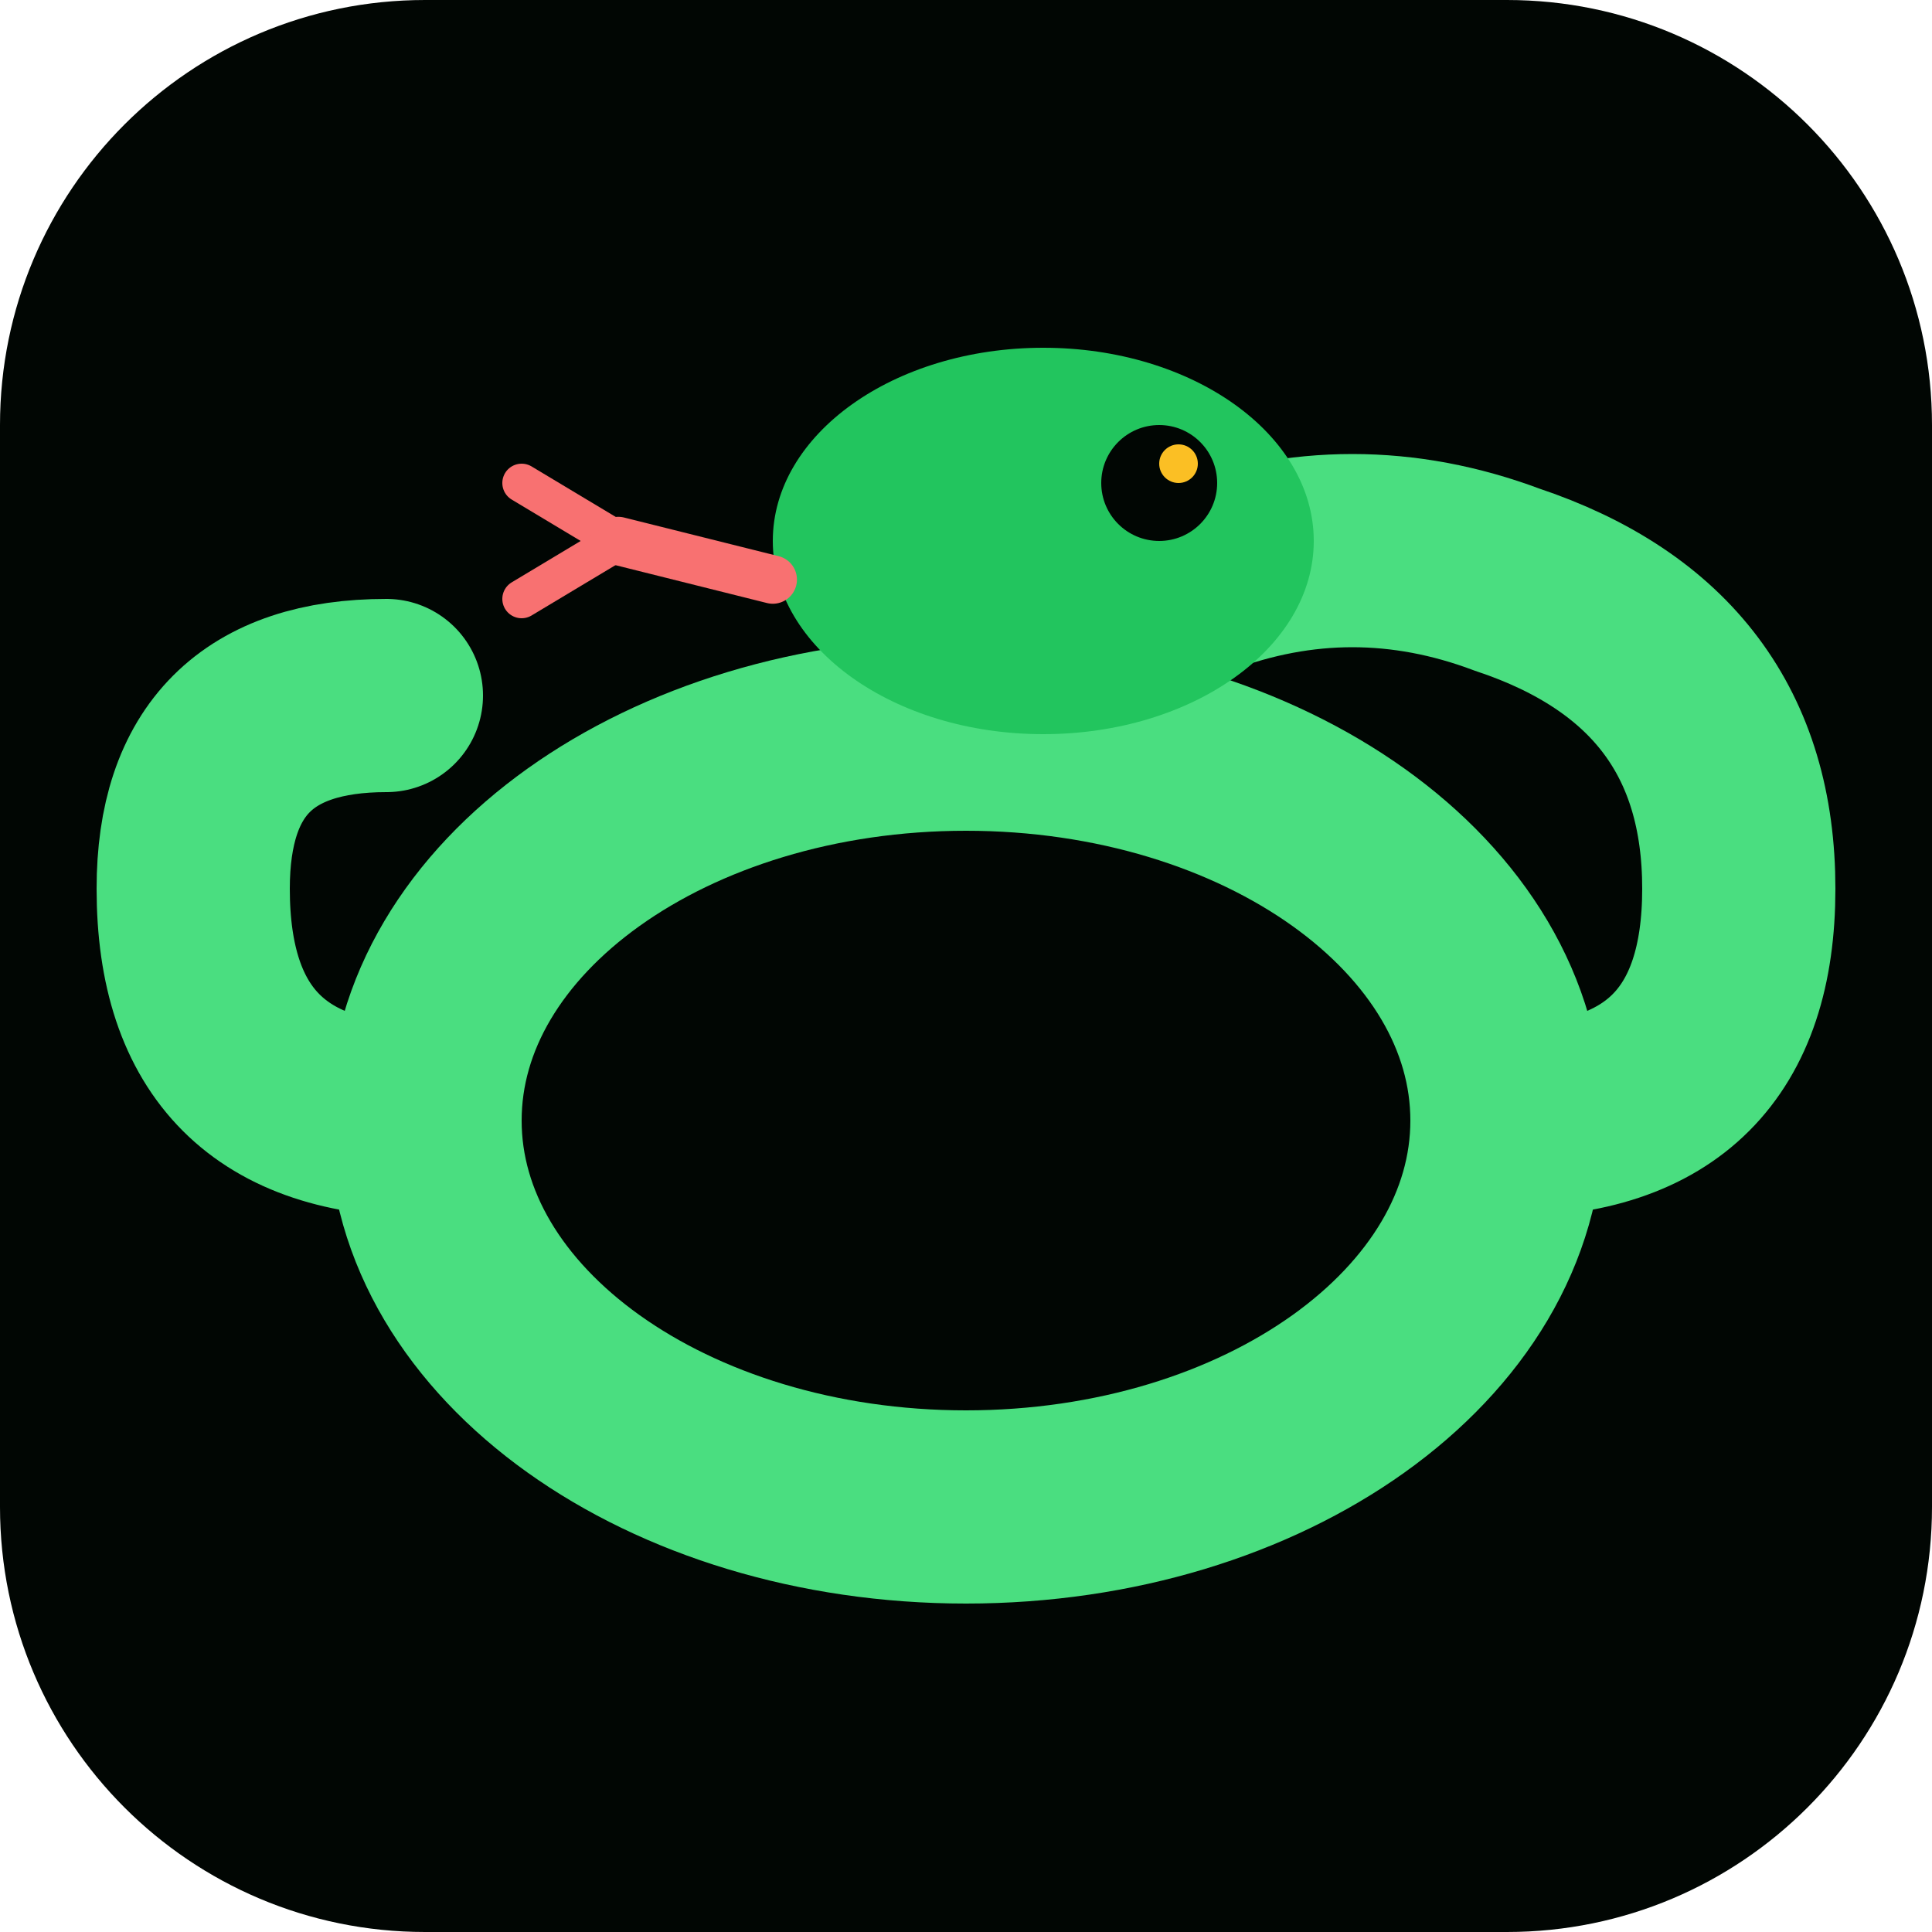
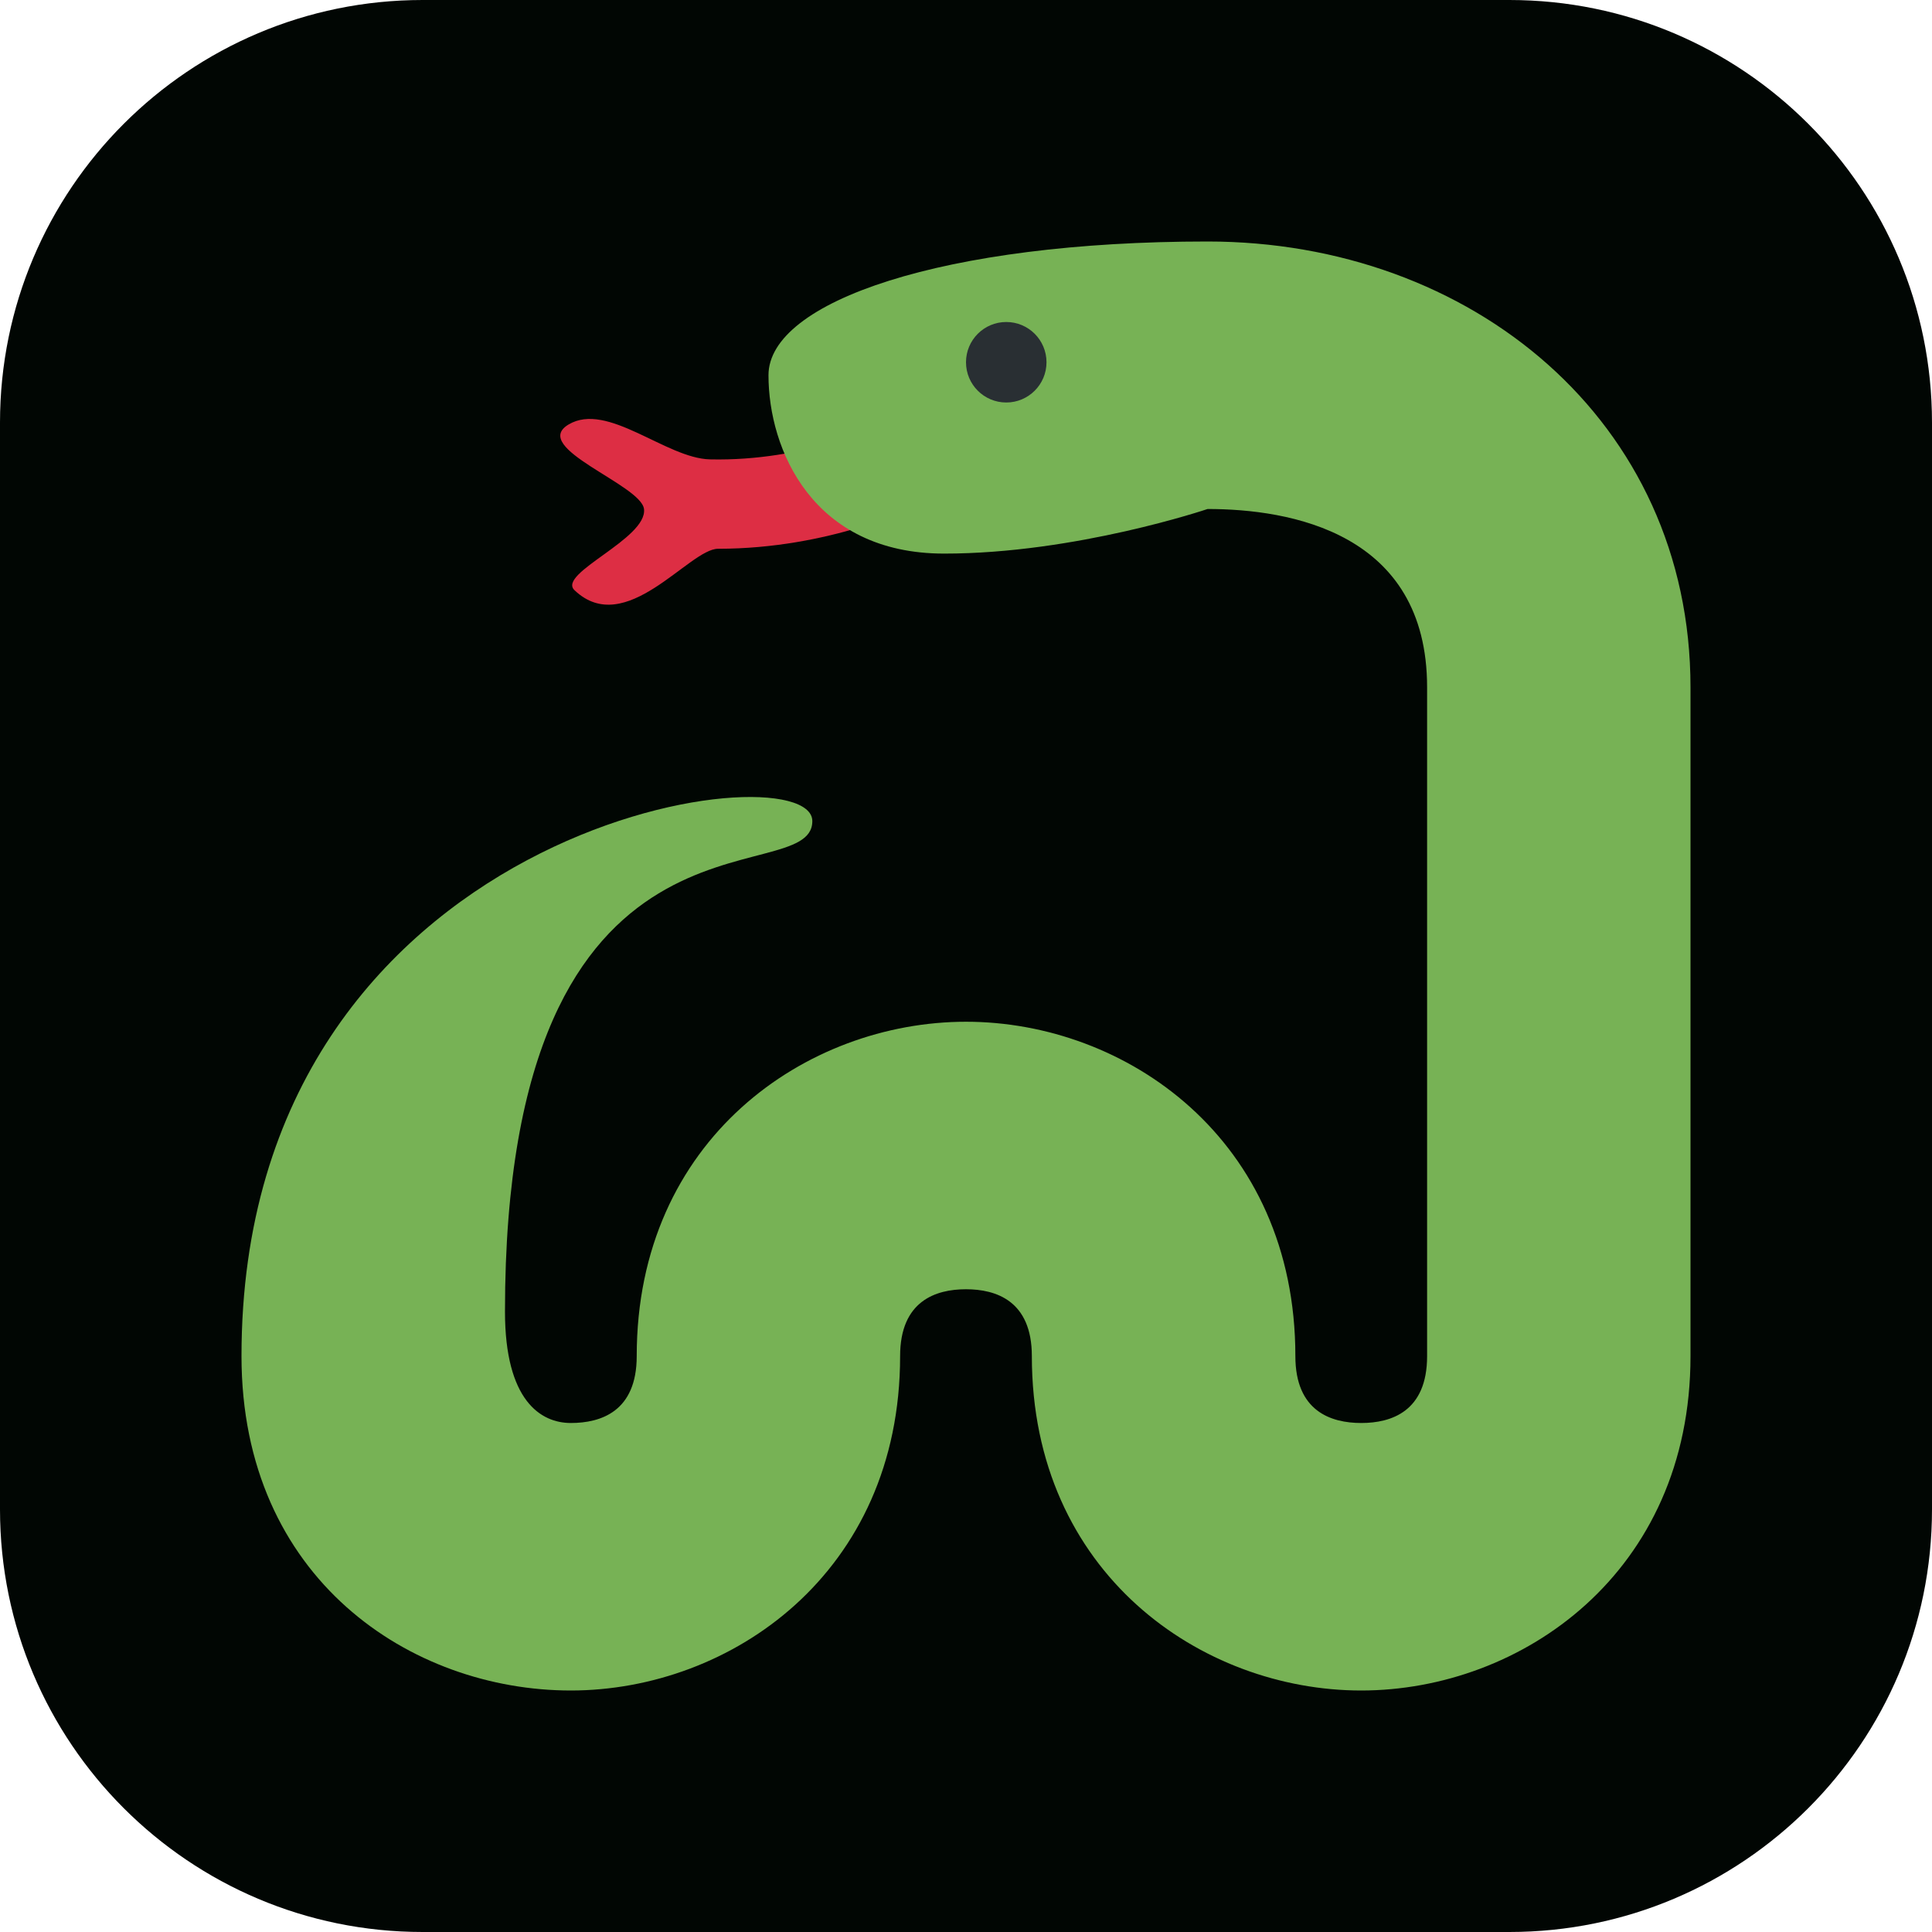
- <svg xmlns="http://www.w3.org/2000/svg" width="32" height="32" viewBox="0 0 100 100">
-   <rect width="100" height="100" rx="22" fill="#010603" />
-   <ellipse cx="50" cy="58" rx="28" ry="20" fill="none" stroke="#4ade80" stroke-width="10" stroke-linecap="round" />
-   <path d="M22 58 Q10 58 10 46 Q10 36 20 36" fill="none" stroke="#4ade80" stroke-width="10" stroke-linecap="round" />
-   <path d="M78 58 Q90 58 90 46 Q90 34 78 30 Q70 27 62 30" fill="none" stroke="#4ade80" stroke-width="10" stroke-linecap="round" />
-   <ellipse cx="54" cy="28" rx="14" ry="10" fill="#22c55e" />
-   <circle cx="60" cy="25" r="3" fill="#010603" />
-   <circle cx="61" cy="24" r="1" fill="#fbbf24" />
-   <path d="M40 30 L32 28" stroke="#f87171" stroke-width="2.5" stroke-linecap="round" />
-   <path d="M32 28 L27 25" stroke="#f87171" stroke-width="2" stroke-linecap="round" />
-   <path d="M32 28 L27 31" stroke="#f87171" stroke-width="2" stroke-linecap="round" />
+ <svg xmlns="http://www.w3.org/2000/svg" width="32" height="32">
+   <rect width="32" height="32" rx="7" fill="#010603" />
+   <svg x="4" y="4" width="24" height="24" viewBox="0 0 36 36">
+     <path fill="#DD2E44" d="M11.84 7.634c-.719 0-2.295 2.243-3.567 1.029-.44-.419 1.818-1.278 1.727-2.017-.075-.607-2.842-1.52-1.875-2.099.967-.578 2.418.841 3.513.866 2.382.055 4.212-.853 4.238-.866a1.082 1.082 0 0 1 1.464.496c.27.547.051 1.213-.488 1.486-.131.066-2.225 1.105-5.012 1.105z" />
+     <path fill="#77B255" d="M27.818 36c-3.967 0-8.182-2.912-8.182-8.308 0-1.374-.89-1.661-1.637-1.661-.746 0-1.636.287-1.636 1.661 0 5.396-4.216 8.308-8.182 8.308S0 33.23 0 27.692C0 14.4 14.182 12.565 14.182 14.4c0 1.835-7.636-1.107-7.636 12.185 0 2.215.89 2.769 1.636 2.769.747 0 1.637-.287 1.637-1.661 0-5.395 4.215-8.308 8.182-8.308 3.966 0 8.182 2.912 8.182 8.308 0 1.374.89 1.661 1.637 1.661s1.636-.287 1.636-1.661V11.077c0-3.855-3.417-4.431-5.454-4.431 0 0-3.272 1.108-6.545 1.108s-4.364-2.596-4.364-4.431C13.091 1.488 17.455 0 24 0c6.546 0 12 4.451 12 11.077v16.615C36 33.088 31.784 36 27.818 36z" />
+     <circle cx="19" cy="3" r="1" fill="#292F33" />
+   </svg>
</svg>
